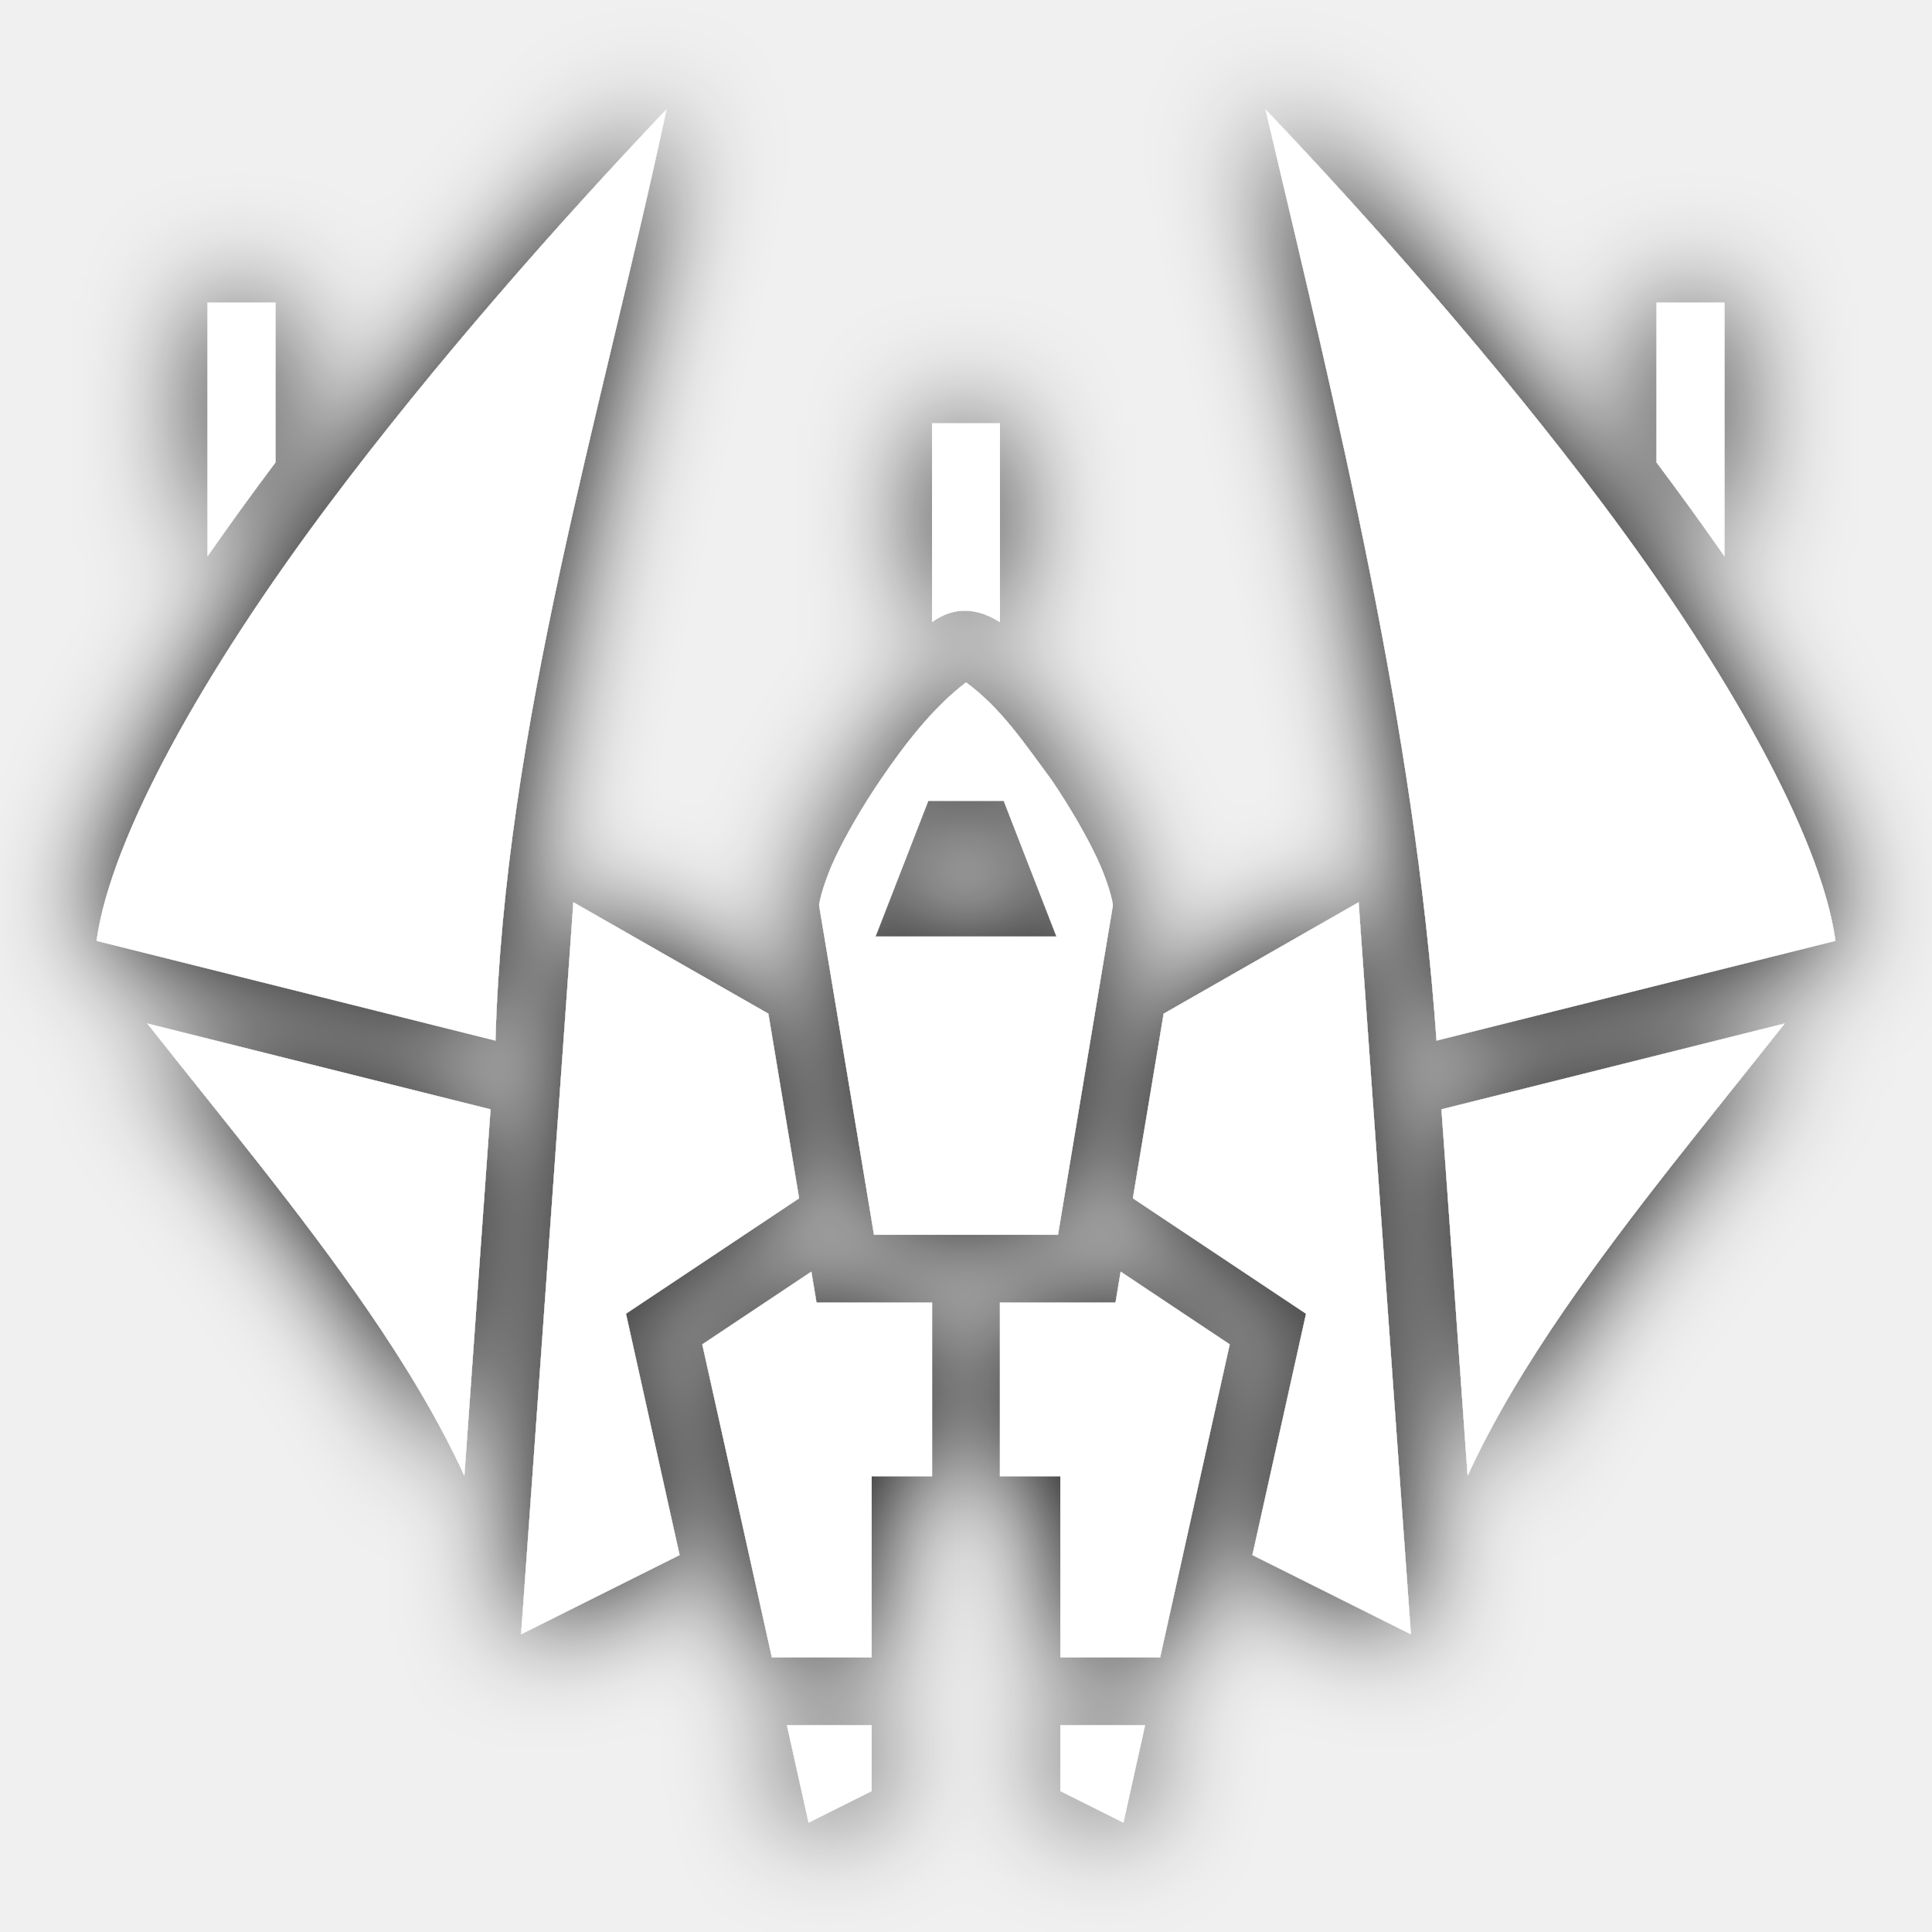
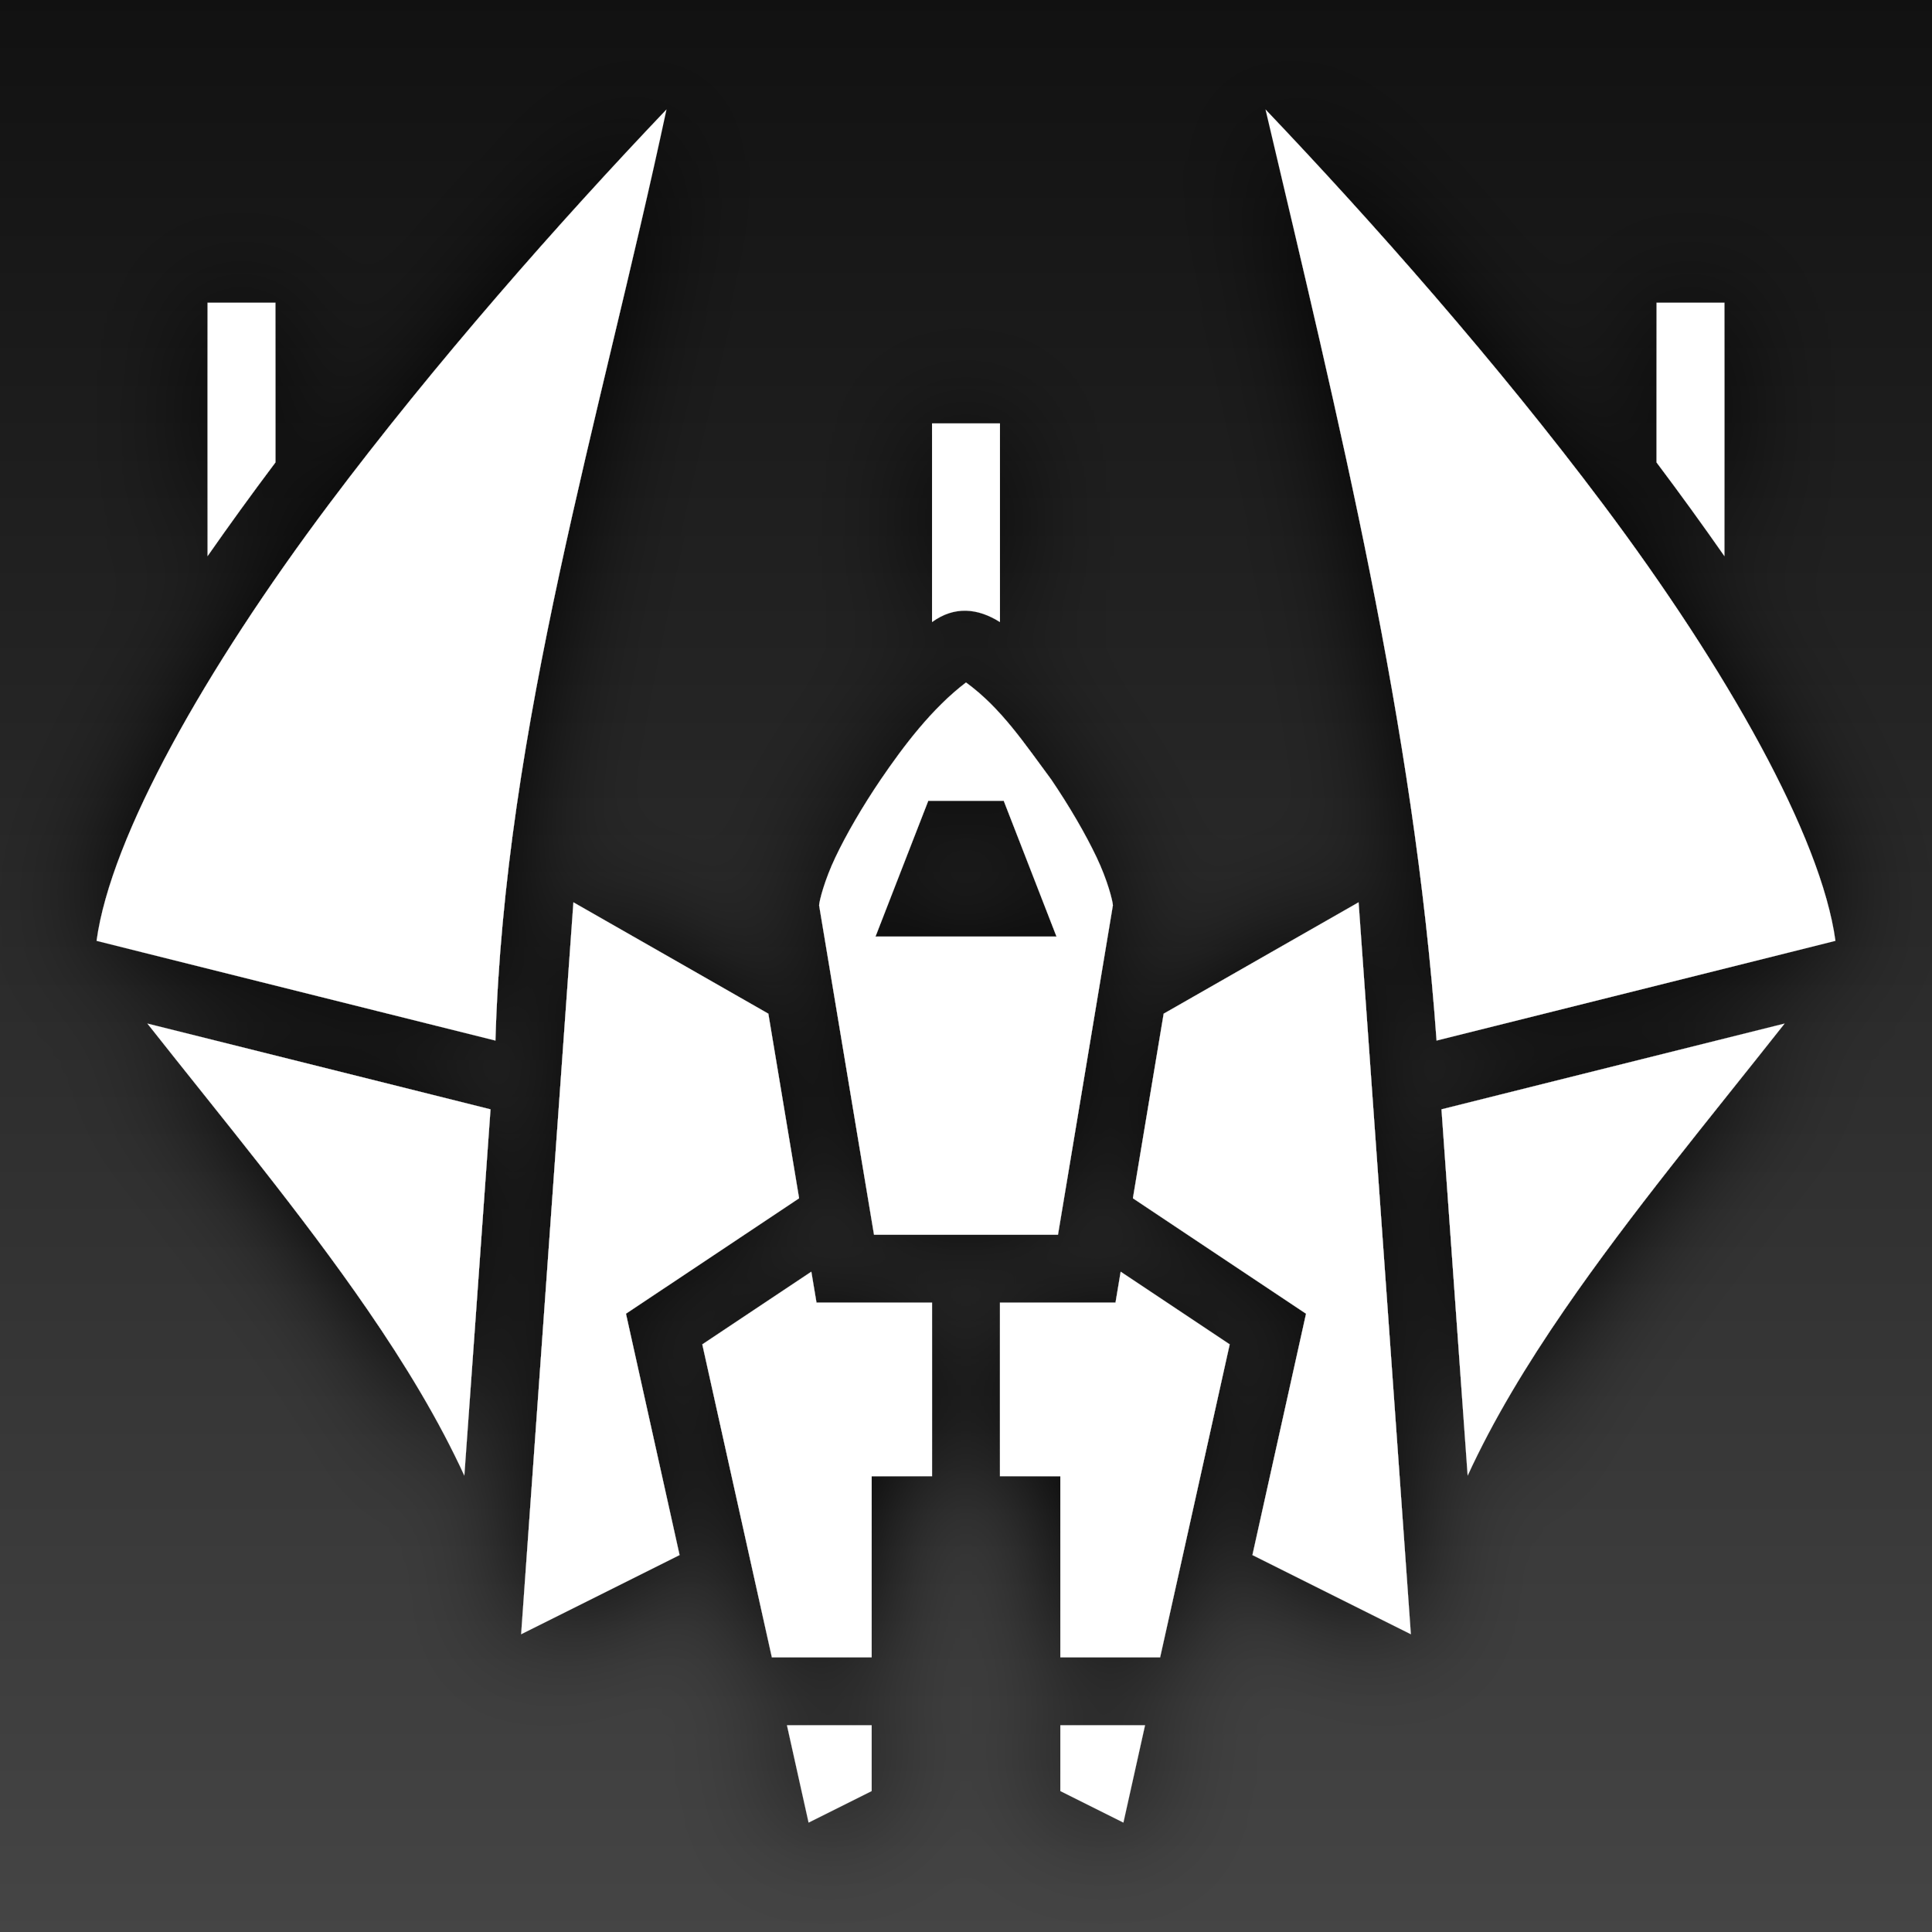
<svg xmlns="http://www.w3.org/2000/svg" style="height: 512px; width: 512px;" viewBox="0 0 512 512" width="512" height="512">
  <defs>
    <filter id="shadow-1" height="300%" width="300%" x="-100%" y="-100%">
      <feFlood flood-color="rgba(0, 0, 0, 1)" result="flood" />
      <feComposite in="flood" in2="SourceGraphic" operator="atop" result="composite" />
      <feGaussianBlur in="composite" stdDeviation="15" result="blur" />
      <feOffset dx="0" dy="0" result="offset" />
      <feComposite in="SourceGraphic" in2="offset" operator="over" />
    </filter>
+     <linearGradient id="gradient" x1="0%" x2="0%" y1="0%" y2="100%">
+       <stop offset="0%" stop-color="#111111" />
+       <stop offset="100%" stop-color="#454545" />
+     </linearGradient>
  </defs>
-   <rect fill="#00007f" fill-opacity="0" height="512" width="512" rx="32" ry="32" />
+   <rect fill="url(#gradient)" fill-opacity="100%" height="512" width="512" rx="0" ry="0" />
  <g class="" style="" transform="translate(0,0)">
    <path d="M176.627 28.995C148.28 58.81 115.299 96.145 87.199 133.61 54.425 177.31 29.385 221.68 25.59 249.331l105.706 26.426c2.423-83.416 27.743-164.682 45.332-246.762zm158.746 0c19.444 82.462 39.362 163.183 45.332 246.762L486.41 249.33c-3.795-27.652-28.835-72.022-61.61-115.72-28.099-37.466-61.08-74.8-89.427-104.616zM55 80.21v67.19a858.533 858.533 0 0 1 17.8-24.59l.2-.262V80.21zm384 0v42.338l.2.262A858.535 858.535 0 0 1 457 147.4V80.21zm-192 32v52.648c5.93-4.323 12.122-3.717 18 0V112.21zm9 68.65c-9.092 6.936-16.603 16.958-22.553 25.674-4.776 7.036-9.08 14.404-12.068 20.695-2.887 6.078-4.215 11.405-4.307 12.674l14.553 87.307h48.75l14.553-87.307c-.092-1.27-1.42-6.596-4.307-12.674-2.989-6.291-7.292-13.66-12.068-20.695-7.091-9.554-13.257-18.898-22.553-25.674zm-10 31.35h20l14 36h-48zm-94.043 26.912l-13.855 193.973L180.09 412.1l-14.213-63.96 45.889-30.591-8.15-48.91zm208.086 0l-51.656 29.518-8.153 48.91 45.89 30.592-14.214 63.959 41.988 20.994zM39.057 271.251c19.713 24.978 40.743 50.236 58.359 75.86 9.945 14.464 18.821 29.098 25.643 43.954l6.935-97.08zm433.886 0l-90.937 22.734 6.935 97.08c6.822-14.856 15.698-29.49 25.643-43.955 17.616-25.623 38.646-50.88 58.36-75.859zm-257.933 65.77l-28.887 19.257 18.43 82.932H231v-48h16v-46h-30.625zm81.98 0l-1.365 8.189H265v46h16v48h26.447l18.43-82.932zM208.553 457.21l5.732 25.795L231 474.647V457.21zm72.447 0v17.437l16.715 8.358 5.732-25.795z" fill="#fff" fill-opacity="1" filter="url(#shadow-1)" />
  </g>
</svg>
